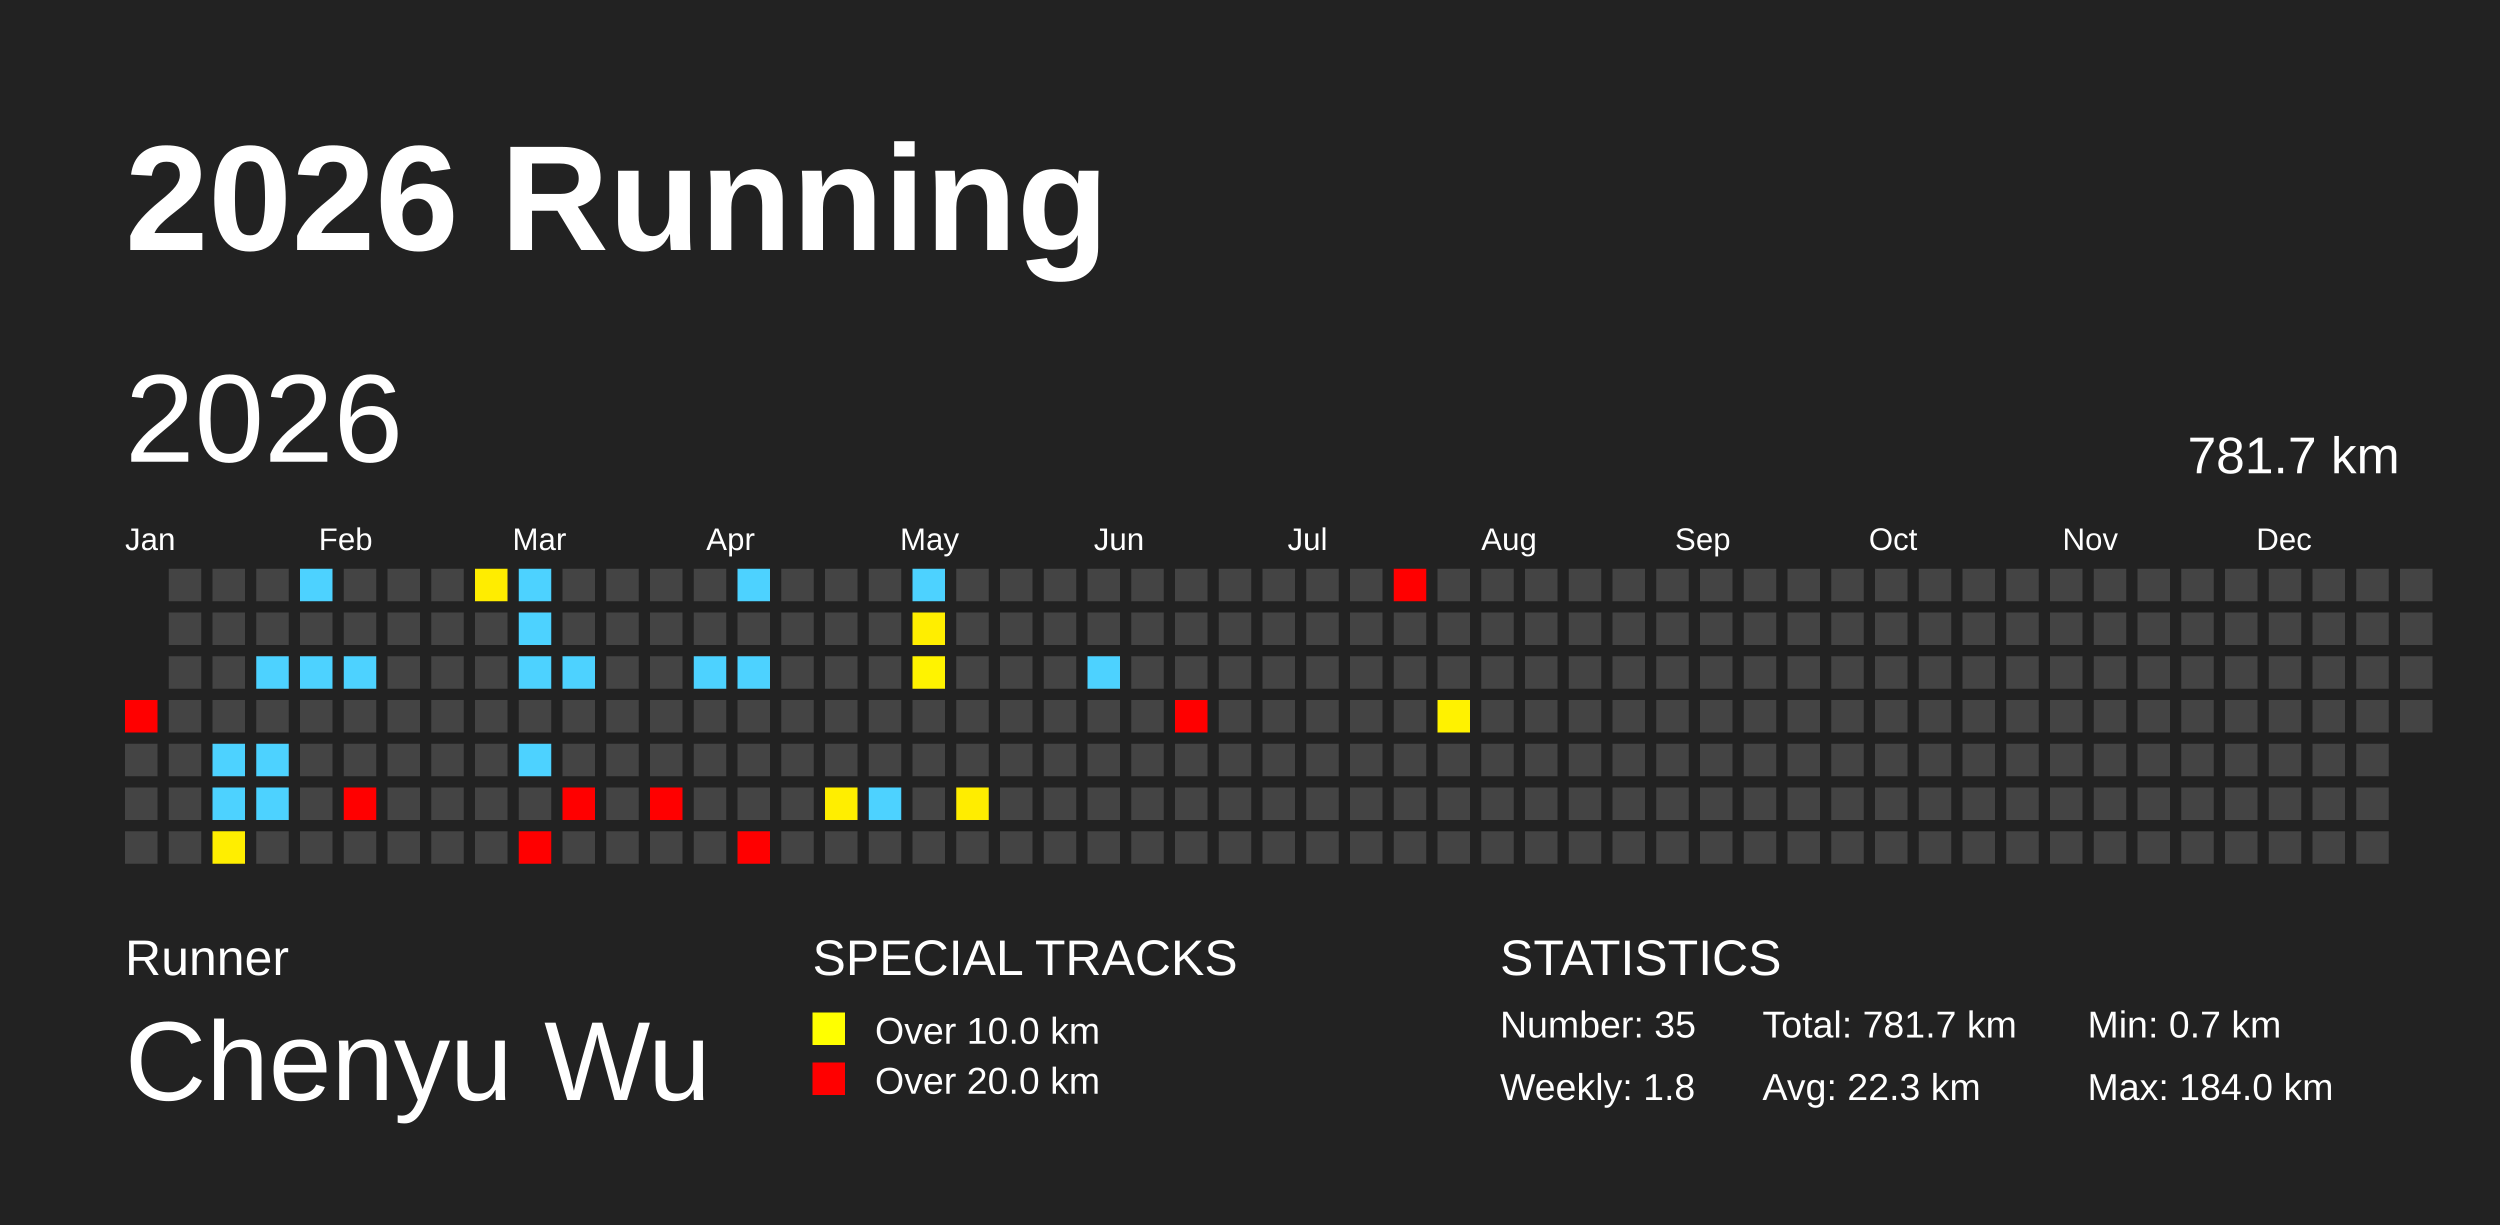
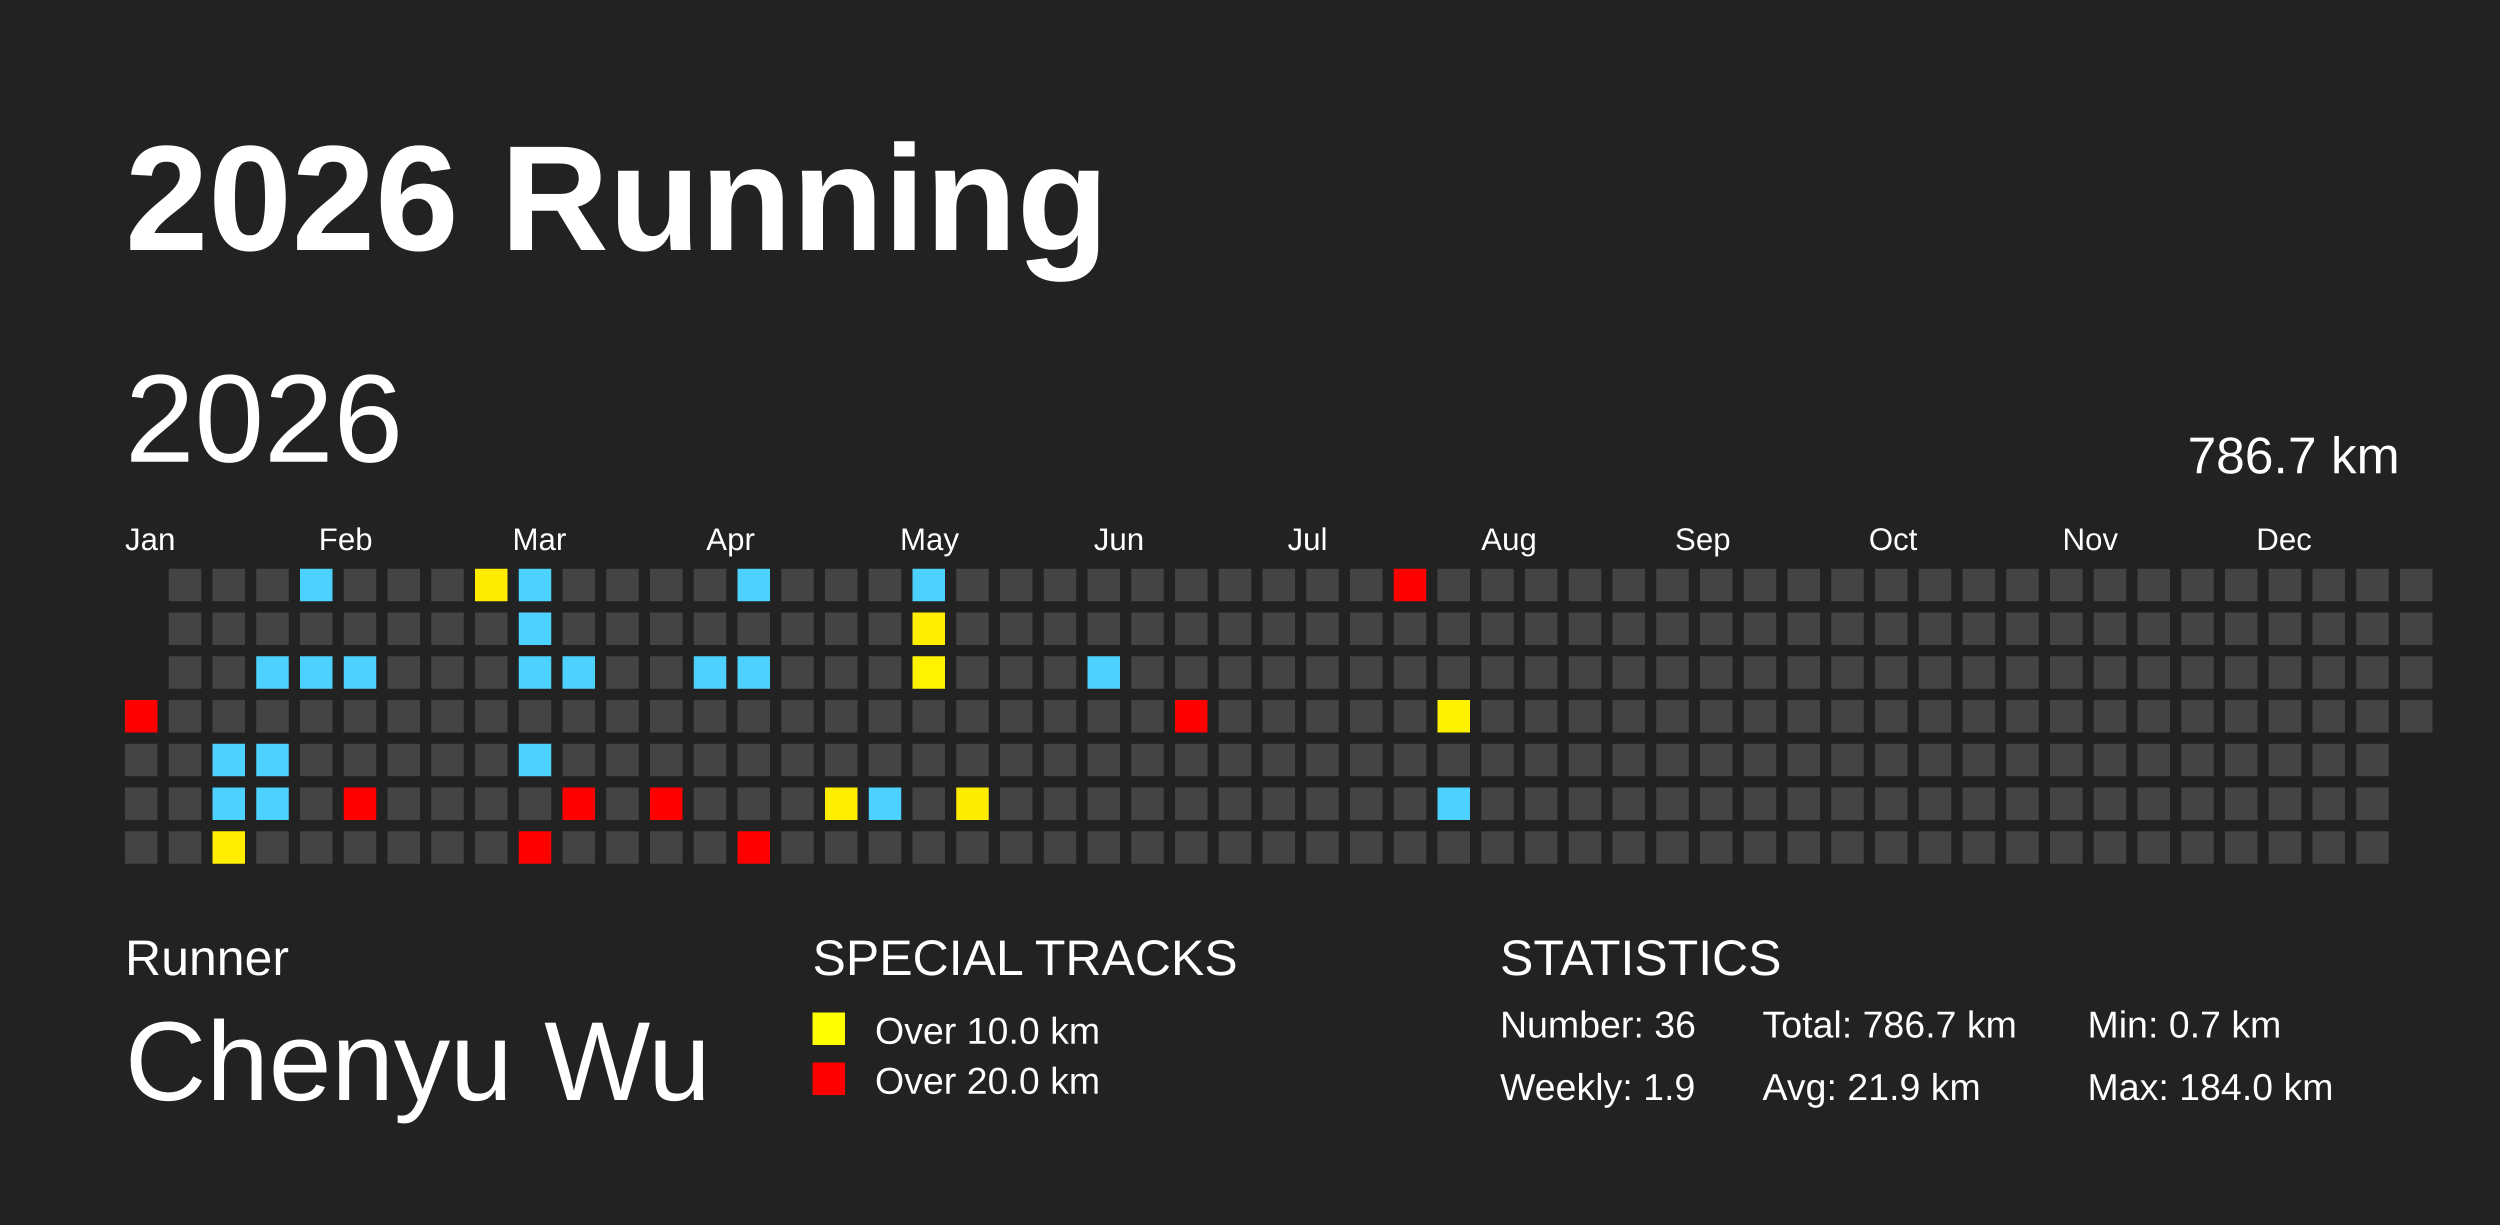
<svg xmlns="http://www.w3.org/2000/svg" baseProfile="full" height="98mm" version="1.1" viewBox="0,0,200,98" width="200mm">
  <defs />
  <rect fill="#222222" height="98" width="200" x="0" y="0" />
  <text fill="#FFFFFF" style="font-size:12px; font-family:Arial; font-weight:bold;" x="10" y="20">2026 Running</text>
  <text fill="#FFFFFF" style="font-size:4px; font-family:Arial" x="10" y="78">Runner</text>
  <text fill="#FFFFFF" style="font-size:9px; font-family:Arial" x="10" y="88">Chenyu Wu</text>
  <text fill="#FFFFFF" style="font-size:4px; font-family:Arial" x="65" y="78">SPECIAL TRACKS</text>
  <rect fill="yellow" height="2.6" width="2.6" x="65" y="81" />
  <text fill="#FFFFFF" style="font-size:3px; font-family:Arial" x="70" y="83.5">Over 10.0 km</text>
  <rect fill="red" height="2.6" width="2.6" x="65" y="85" />
  <text fill="#FFFFFF" style="font-size:3px; font-family:Arial" x="70" y="87.5">Over 20.0 km</text>
  <text fill="#FFFFFF" style="font-size:4px; font-family:Arial" x="120" y="78">STATISTICS</text>
-   <text fill="#FFFFFF" style="font-size:3px; font-family:Arial" x="120" y="83">Number: 35</text>
-   <text fill="#FFFFFF" style="font-size:3px; font-family:Arial" x="120" y="88">Weekly: 1.8</text>
-   <text fill="#FFFFFF" style="font-size:3px; font-family:Arial" x="141" y="83">Total: 781.7 km</text>
-   <text fill="#FFFFFF" style="font-size:3px; font-family:Arial" x="141" y="88">Avg: 22.3 km</text>
+   <text fill="#FFFFFF" style="font-size:3px; font-family:Arial" x="120" y="83">Number: 36</text>
+   <text fill="#FFFFFF" style="font-size:3px; font-family:Arial" x="120" y="88">Weekly: 1.9</text>
+   <text fill="#FFFFFF" style="font-size:3px; font-family:Arial" x="141" y="83">Total: 786.7 km</text>
+   <text fill="#FFFFFF" style="font-size:3px; font-family:Arial" x="141" y="88">Avg: 21.9 km</text>
  <text fill="#FFFFFF" style="font-size:3px; font-family:Arial" x="167" y="83">Min: 0.7 km</text>
  <text fill="#FFFFFF" style="font-size:3px; font-family:Arial" x="167" y="88">Max: 184.0 km</text>
  <text dominant-baseline="hanging" fill="#FFFFFF" style="font-size:10.0px; font-family:Arial;" x="10" y="30">2026</text>
-   <text dominant-baseline="hanging" fill="#FFFFFF" style="font-size:4.125px; font-family:Arial;" x="175" y="35">781.7 km</text>
+   <text dominant-baseline="hanging" fill="#FFFFFF" style="font-size:4.125px; font-family:Arial;" x="175" y="35">786.7 km</text>
  <text fill="#FFFFFF" style="font-size:2.5px; font-family:Arial" x="10.0" y="44">Jan</text>
  <text fill="#FFFFFF" style="font-size:2.5px; font-family:Arial" x="25.5" y="44">Feb</text>
  <text fill="#FFFFFF" style="font-size:2.5px; font-family:Arial" x="41.0" y="44">Mar</text>
  <text fill="#FFFFFF" style="font-size:2.5px; font-family:Arial" x="56.5" y="44">Apr</text>
  <text fill="#FFFFFF" style="font-size:2.5px; font-family:Arial" x="72.0" y="44">May</text>
  <text fill="#FFFFFF" style="font-size:2.5px; font-family:Arial" x="87.5" y="44">Jun</text>
  <text fill="#FFFFFF" style="font-size:2.5px; font-family:Arial" x="103.0" y="44">Jul</text>
  <text fill="#FFFFFF" style="font-size:2.5px; font-family:Arial" x="118.5" y="44">Aug</text>
  <text fill="#FFFFFF" style="font-size:2.5px; font-family:Arial" x="134.0" y="44">Sep</text>
  <text fill="#FFFFFF" style="font-size:2.5px; font-family:Arial" x="149.5" y="44">Oct</text>
  <text fill="#FFFFFF" style="font-size:2.5px; font-family:Arial" x="165.0" y="44">Nov</text>
  <text fill="#FFFFFF" style="font-size:2.5px; font-family:Arial" x="180.5" y="44">Dec</text>
  <rect fill="red" height="2.6" width="2.6" x="10.0" y="56.0" />
  <rect fill="#444444" height="2.6" width="2.6" x="10.0" y="59.5" />
  <rect fill="#444444" height="2.6" width="2.6" x="10.0" y="63.0" />
  <rect fill="#444444" height="2.6" width="2.6" x="10.0" y="66.5" />
  <rect fill="#444444" height="2.6" width="2.6" x="13.5" y="45.5" />
  <rect fill="#444444" height="2.6" width="2.6" x="13.5" y="49.0" />
  <rect fill="#444444" height="2.6" width="2.6" x="13.5" y="52.5" />
  <rect fill="#444444" height="2.6" width="2.6" x="13.5" y="56.0" />
  <rect fill="#444444" height="2.6" width="2.6" x="13.5" y="59.5" />
  <rect fill="#444444" height="2.6" width="2.6" x="13.5" y="63.0" />
  <rect fill="#444444" height="2.6" width="2.6" x="13.5" y="66.5" />
  <rect fill="#444444" height="2.6" width="2.6" x="17.0" y="45.5" />
  <rect fill="#444444" height="2.6" width="2.6" x="17.0" y="49.0" />
  <rect fill="#444444" height="2.6" width="2.6" x="17.0" y="52.5" />
  <rect fill="#444444" height="2.6" width="2.6" x="17.0" y="56.0" />
  <rect fill="#4dd2ff" height="2.6" width="2.6" x="17.0" y="59.5" />
  <rect fill="#4dd2ff" height="2.6" width="2.6" x="17.0" y="63.0" />
  <rect fill="#ffee00" height="2.6" width="2.6" x="17.0" y="66.5" />
  <rect fill="#444444" height="2.6" width="2.6" x="20.5" y="45.5" />
  <rect fill="#444444" height="2.6" width="2.6" x="20.5" y="49.0" />
  <rect fill="#4dd2ff" height="2.6" width="2.6" x="20.5" y="52.5" />
  <rect fill="#444444" height="2.6" width="2.6" x="20.5" y="56.0" />
  <rect fill="#4dd2ff" height="2.6" width="2.6" x="20.5" y="59.5" />
  <rect fill="#4dd2ff" height="2.6" width="2.6" x="20.5" y="63.0" />
  <rect fill="#444444" height="2.6" width="2.6" x="20.5" y="66.5" />
  <rect fill="#4dd2ff" height="2.6" width="2.6" x="24.0" y="45.5" />
  <rect fill="#444444" height="2.6" width="2.6" x="24.0" y="49.0" />
  <rect fill="#4dd2ff" height="2.6" width="2.6" x="24.0" y="52.5" />
  <rect fill="#444444" height="2.6" width="2.6" x="24.0" y="56.0" />
  <rect fill="#444444" height="2.6" width="2.6" x="24.0" y="59.5" />
  <rect fill="#444444" height="2.6" width="2.6" x="24.0" y="63.0" />
  <rect fill="#444444" height="2.6" width="2.6" x="24.0" y="66.5" />
  <rect fill="#444444" height="2.6" width="2.6" x="27.5" y="45.5" />
  <rect fill="#444444" height="2.6" width="2.6" x="27.5" y="49.0" />
  <rect fill="#4dd2ff" height="2.6" width="2.6" x="27.5" y="52.5" />
  <rect fill="#444444" height="2.6" width="2.6" x="27.5" y="56.0" />
  <rect fill="#444444" height="2.6" width="2.6" x="27.5" y="59.5" />
  <rect fill="red" height="2.6" width="2.6" x="27.5" y="63.0" />
  <rect fill="#444444" height="2.6" width="2.6" x="27.5" y="66.5" />
  <rect fill="#444444" height="2.6" width="2.6" x="31.0" y="45.5" />
  <rect fill="#444444" height="2.6" width="2.6" x="31.0" y="49.0" />
  <rect fill="#444444" height="2.6" width="2.6" x="31.0" y="52.5" />
  <rect fill="#444444" height="2.6" width="2.6" x="31.0" y="56.0" />
  <rect fill="#444444" height="2.6" width="2.6" x="31.0" y="59.5" />
  <rect fill="#444444" height="2.6" width="2.6" x="31.0" y="63.0" />
  <rect fill="#444444" height="2.6" width="2.6" x="31.0" y="66.5" />
  <rect fill="#444444" height="2.6" width="2.6" x="34.5" y="45.5" />
  <rect fill="#444444" height="2.6" width="2.6" x="34.5" y="49.0" />
  <rect fill="#444444" height="2.6" width="2.6" x="34.5" y="52.5" />
  <rect fill="#444444" height="2.6" width="2.6" x="34.5" y="56.0" />
  <rect fill="#444444" height="2.6" width="2.6" x="34.5" y="59.5" />
  <rect fill="#444444" height="2.6" width="2.6" x="34.5" y="63.0" />
  <rect fill="#444444" height="2.6" width="2.6" x="34.5" y="66.5" />
  <rect fill="#ffed00" height="2.6" width="2.6" x="38.0" y="45.5" />
  <rect fill="#444444" height="2.6" width="2.6" x="38.0" y="49.0" />
  <rect fill="#444444" height="2.6" width="2.6" x="38.0" y="52.5" />
  <rect fill="#444444" height="2.6" width="2.6" x="38.0" y="56.0" />
  <rect fill="#444444" height="2.6" width="2.6" x="38.0" y="59.5" />
  <rect fill="#444444" height="2.6" width="2.6" x="38.0" y="63.0" />
  <rect fill="#444444" height="2.6" width="2.6" x="38.0" y="66.5" />
  <rect fill="#4dd2ff" height="2.6" width="2.6" x="41.5" y="45.5" />
  <rect fill="#4dd2ff" height="2.6" width="2.6" x="41.5" y="49.0" />
  <rect fill="#4dd2ff" height="2.6" width="2.6" x="41.5" y="52.5" />
  <rect fill="#444444" height="2.6" width="2.6" x="41.5" y="56.0" />
  <rect fill="#4dd2ff" height="2.6" width="2.6" x="41.5" y="59.5" />
  <rect fill="#444444" height="2.6" width="2.6" x="41.5" y="63.0" />
  <rect fill="red" height="2.6" width="2.6" x="41.5" y="66.5" />
  <rect fill="#444444" height="2.6" width="2.6" x="45.0" y="45.5" />
  <rect fill="#444444" height="2.6" width="2.6" x="45.0" y="49.0" />
  <rect fill="#4dd2ff" height="2.6" width="2.6" x="45.0" y="52.5" />
  <rect fill="#444444" height="2.6" width="2.6" x="45.0" y="56.0" />
  <rect fill="#444444" height="2.6" width="2.6" x="45.0" y="59.5" />
  <rect fill="red" height="2.6" width="2.6" x="45.0" y="63.0" />
  <rect fill="#444444" height="2.6" width="2.6" x="45.0" y="66.5" />
  <rect fill="#444444" height="2.6" width="2.6" x="48.5" y="45.5" />
  <rect fill="#444444" height="2.6" width="2.6" x="48.5" y="49.0" />
  <rect fill="#444444" height="2.6" width="2.6" x="48.5" y="52.5" />
  <rect fill="#444444" height="2.6" width="2.6" x="48.5" y="56.0" />
  <rect fill="#444444" height="2.6" width="2.6" x="48.5" y="59.5" />
  <rect fill="#444444" height="2.6" width="2.6" x="48.5" y="63.0" />
  <rect fill="#444444" height="2.6" width="2.6" x="48.5" y="66.5" />
  <rect fill="#444444" height="2.6" width="2.6" x="52.0" y="45.5" />
  <rect fill="#444444" height="2.6" width="2.6" x="52.0" y="49.0" />
  <rect fill="#444444" height="2.6" width="2.6" x="52.0" y="52.5" />
  <rect fill="#444444" height="2.6" width="2.6" x="52.0" y="56.0" />
  <rect fill="#444444" height="2.6" width="2.6" x="52.0" y="59.5" />
  <rect fill="red" height="2.6" width="2.6" x="52.0" y="63.0" />
  <rect fill="#444444" height="2.6" width="2.6" x="52.0" y="66.5" />
  <rect fill="#444444" height="2.6" width="2.6" x="55.5" y="45.5" />
  <rect fill="#444444" height="2.6" width="2.6" x="55.5" y="49.0" />
  <rect fill="#4dd2ff" height="2.6" width="2.6" x="55.5" y="52.5" />
  <rect fill="#444444" height="2.6" width="2.6" x="55.5" y="56.0" />
  <rect fill="#444444" height="2.6" width="2.6" x="55.5" y="59.5" />
  <rect fill="#444444" height="2.6" width="2.6" x="55.5" y="63.0" />
  <rect fill="#444444" height="2.6" width="2.6" x="55.5" y="66.5" />
  <rect fill="#4dd2ff" height="2.6" width="2.6" x="59.0" y="45.5" />
  <rect fill="#444444" height="2.6" width="2.6" x="59.0" y="49.0" />
  <rect fill="#4dd2ff" height="2.6" width="2.6" x="59.0" y="52.5" />
  <rect fill="#444444" height="2.6" width="2.6" x="59.0" y="56.0" />
  <rect fill="#444444" height="2.6" width="2.6" x="59.0" y="59.5" />
  <rect fill="#444444" height="2.6" width="2.6" x="59.0" y="63.0" />
  <rect fill="red" height="2.6" width="2.6" x="59.0" y="66.5" />
  <rect fill="#444444" height="2.6" width="2.6" x="62.5" y="45.5" />
  <rect fill="#444444" height="2.6" width="2.6" x="62.5" y="49.0" />
  <rect fill="#444444" height="2.6" width="2.6" x="62.5" y="52.5" />
  <rect fill="#444444" height="2.6" width="2.6" x="62.5" y="56.0" />
  <rect fill="#444444" height="2.6" width="2.6" x="62.5" y="59.5" />
  <rect fill="#444444" height="2.6" width="2.6" x="62.5" y="63.0" />
  <rect fill="#444444" height="2.6" width="2.6" x="62.5" y="66.5" />
  <rect fill="#444444" height="2.6" width="2.6" x="66.0" y="45.5" />
  <rect fill="#444444" height="2.6" width="2.6" x="66.0" y="49.0" />
  <rect fill="#444444" height="2.6" width="2.6" x="66.0" y="52.5" />
  <rect fill="#444444" height="2.6" width="2.6" x="66.0" y="56.0" />
  <rect fill="#444444" height="2.6" width="2.6" x="66.0" y="59.5" />
  <rect fill="#ffee00" height="2.6" width="2.6" x="66.0" y="63.0" />
  <rect fill="#444444" height="2.6" width="2.6" x="66.0" y="66.5" />
  <rect fill="#444444" height="2.6" width="2.6" x="69.5" y="45.5" />
  <rect fill="#444444" height="2.6" width="2.6" x="69.5" y="49.0" />
  <rect fill="#444444" height="2.6" width="2.6" x="69.5" y="52.5" />
  <rect fill="#444444" height="2.6" width="2.6" x="69.5" y="56.0" />
  <rect fill="#444444" height="2.6" width="2.6" x="69.5" y="59.5" />
  <rect fill="#4dd2ff" height="2.6" width="2.6" x="69.5" y="63.0" />
  <rect fill="#444444" height="2.6" width="2.6" x="69.5" y="66.5" />
  <rect fill="#4dd2ff" height="2.6" width="2.6" x="73.0" y="45.5" />
  <rect fill="#ffee00" height="2.6" width="2.6" x="73.0" y="49.0" />
  <rect fill="#fff300" height="2.6" width="2.6" x="73.0" y="52.5" />
  <rect fill="#444444" height="2.6" width="2.6" x="73.0" y="56.0" />
  <rect fill="#444444" height="2.6" width="2.6" x="73.0" y="59.5" />
  <rect fill="#444444" height="2.6" width="2.6" x="73.0" y="63.0" />
  <rect fill="#444444" height="2.6" width="2.6" x="73.0" y="66.5" />
  <rect fill="#444444" height="2.6" width="2.6" x="76.5" y="45.5" />
  <rect fill="#444444" height="2.6" width="2.6" x="76.5" y="49.0" />
  <rect fill="#444444" height="2.6" width="2.6" x="76.5" y="52.5" />
  <rect fill="#444444" height="2.6" width="2.6" x="76.5" y="56.0" />
  <rect fill="#444444" height="2.6" width="2.6" x="76.5" y="59.5" />
  <rect fill="#ffed00" height="2.6" width="2.6" x="76.5" y="63.0" />
  <rect fill="#444444" height="2.6" width="2.6" x="76.5" y="66.5" />
  <rect fill="#444444" height="2.6" width="2.6" x="80.0" y="45.5" />
  <rect fill="#444444" height="2.6" width="2.6" x="80.0" y="49.0" />
  <rect fill="#444444" height="2.6" width="2.6" x="80.0" y="52.5" />
  <rect fill="#444444" height="2.6" width="2.6" x="80.0" y="56.0" />
  <rect fill="#444444" height="2.6" width="2.6" x="80.0" y="59.5" />
  <rect fill="#444444" height="2.6" width="2.6" x="80.0" y="63.0" />
  <rect fill="#444444" height="2.6" width="2.6" x="80.0" y="66.5" />
  <rect fill="#444444" height="2.6" width="2.6" x="83.5" y="45.5" />
  <rect fill="#444444" height="2.6" width="2.6" x="83.5" y="49.0" />
  <rect fill="#444444" height="2.6" width="2.6" x="83.5" y="52.5" />
  <rect fill="#444444" height="2.6" width="2.6" x="83.5" y="56.0" />
  <rect fill="#444444" height="2.6" width="2.6" x="83.5" y="59.5" />
  <rect fill="#444444" height="2.6" width="2.6" x="83.5" y="63.0" />
  <rect fill="#444444" height="2.6" width="2.6" x="83.5" y="66.5" />
  <rect fill="#444444" height="2.6" width="2.6" x="87.0" y="45.5" />
  <rect fill="#444444" height="2.6" width="2.6" x="87.0" y="49.0" />
  <rect fill="#4dd2ff" height="2.6" width="2.6" x="87.0" y="52.5" />
  <rect fill="#444444" height="2.6" width="2.6" x="87.0" y="56.0" />
  <rect fill="#444444" height="2.6" width="2.6" x="87.0" y="59.5" />
  <rect fill="#444444" height="2.6" width="2.6" x="87.0" y="63.0" />
  <rect fill="#444444" height="2.6" width="2.6" x="87.0" y="66.5" />
  <rect fill="#444444" height="2.6" width="2.6" x="90.5" y="45.5" />
  <rect fill="#444444" height="2.6" width="2.6" x="90.5" y="49.0" />
  <rect fill="#444444" height="2.6" width="2.6" x="90.5" y="52.5" />
  <rect fill="#444444" height="2.6" width="2.6" x="90.5" y="56.0" />
  <rect fill="#444444" height="2.6" width="2.6" x="90.5" y="59.5" />
  <rect fill="#444444" height="2.6" width="2.6" x="90.5" y="63.0" />
  <rect fill="#444444" height="2.6" width="2.6" x="90.5" y="66.5" />
  <rect fill="#444444" height="2.6" width="2.6" x="94.0" y="45.5" />
  <rect fill="#444444" height="2.6" width="2.6" x="94.0" y="49.0" />
  <rect fill="#444444" height="2.6" width="2.6" x="94.0" y="52.5" />
  <rect fill="red" height="2.6" width="2.6" x="94.0" y="56.0" />
  <rect fill="#444444" height="2.6" width="2.6" x="94.0" y="59.5" />
  <rect fill="#444444" height="2.6" width="2.6" x="94.0" y="63.0" />
  <rect fill="#444444" height="2.6" width="2.6" x="94.0" y="66.5" />
  <rect fill="#444444" height="2.6" width="2.6" x="97.5" y="45.5" />
  <rect fill="#444444" height="2.6" width="2.6" x="97.5" y="49.0" />
  <rect fill="#444444" height="2.6" width="2.6" x="97.5" y="52.5" />
  <rect fill="#444444" height="2.6" width="2.6" x="97.5" y="56.0" />
  <rect fill="#444444" height="2.6" width="2.6" x="97.5" y="59.5" />
  <rect fill="#444444" height="2.6" width="2.6" x="97.5" y="63.0" />
  <rect fill="#444444" height="2.6" width="2.6" x="97.5" y="66.5" />
  <rect fill="#444444" height="2.6" width="2.6" x="101.0" y="45.5" />
  <rect fill="#444444" height="2.6" width="2.6" x="101.0" y="49.0" />
  <rect fill="#444444" height="2.6" width="2.6" x="101.0" y="52.5" />
  <rect fill="#444444" height="2.6" width="2.6" x="101.0" y="56.0" />
  <rect fill="#444444" height="2.6" width="2.6" x="101.0" y="59.5" />
  <rect fill="#444444" height="2.6" width="2.6" x="101.0" y="63.0" />
  <rect fill="#444444" height="2.6" width="2.6" x="101.0" y="66.5" />
  <rect fill="#444444" height="2.6" width="2.6" x="104.5" y="45.5" />
  <rect fill="#444444" height="2.6" width="2.6" x="104.5" y="49.0" />
  <rect fill="#444444" height="2.6" width="2.6" x="104.5" y="52.5" />
  <rect fill="#444444" height="2.6" width="2.6" x="104.5" y="56.0" />
  <rect fill="#444444" height="2.6" width="2.6" x="104.5" y="59.5" />
  <rect fill="#444444" height="2.6" width="2.6" x="104.5" y="63.0" />
  <rect fill="#444444" height="2.6" width="2.6" x="104.5" y="66.5" />
  <rect fill="#444444" height="2.6" width="2.6" x="108.0" y="45.5" />
  <rect fill="#444444" height="2.6" width="2.6" x="108.0" y="49.0" />
  <rect fill="#444444" height="2.6" width="2.6" x="108.0" y="52.5" />
  <rect fill="#444444" height="2.6" width="2.6" x="108.0" y="56.0" />
  <rect fill="#444444" height="2.6" width="2.6" x="108.0" y="59.5" />
  <rect fill="#444444" height="2.6" width="2.6" x="108.0" y="63.0" />
  <rect fill="#444444" height="2.6" width="2.6" x="108.0" y="66.5" />
  <rect fill="red" height="2.6" width="2.6" x="111.5" y="45.5" />
  <rect fill="#444444" height="2.6" width="2.6" x="111.5" y="49.0" />
  <rect fill="#444444" height="2.6" width="2.6" x="111.5" y="52.5" />
  <rect fill="#444444" height="2.6" width="2.6" x="111.5" y="56.0" />
  <rect fill="#444444" height="2.6" width="2.6" x="111.5" y="59.5" />
  <rect fill="#444444" height="2.6" width="2.6" x="111.5" y="63.0" />
  <rect fill="#444444" height="2.6" width="2.6" x="111.5" y="66.5" />
  <rect fill="#444444" height="2.6" width="2.6" x="115.0" y="45.5" />
  <rect fill="#444444" height="2.6" width="2.6" x="115.0" y="49.0" />
  <rect fill="#444444" height="2.6" width="2.6" x="115.0" y="52.5" />
  <rect fill="#fff200" height="2.6" width="2.6" x="115.0" y="56.0" />
  <rect fill="#444444" height="2.6" width="2.6" x="115.0" y="59.5" />
-   <rect fill="#444444" height="2.6" width="2.6" x="115.0" y="63.0" />
+   <rect fill="#4dd2ff" height="2.6" width="2.6" x="115.0" y="63.0" />
  <rect fill="#444444" height="2.6" width="2.6" x="115.0" y="66.5" />
  <rect fill="#444444" height="2.6" width="2.6" x="118.5" y="45.5" />
  <rect fill="#444444" height="2.6" width="2.6" x="118.5" y="49.0" />
  <rect fill="#444444" height="2.6" width="2.6" x="118.5" y="52.5" />
  <rect fill="#444444" height="2.6" width="2.6" x="118.5" y="56.0" />
  <rect fill="#444444" height="2.6" width="2.6" x="118.5" y="59.5" />
  <rect fill="#444444" height="2.6" width="2.6" x="118.5" y="63.0" />
  <rect fill="#444444" height="2.6" width="2.6" x="118.5" y="66.5" />
  <rect fill="#444444" height="2.6" width="2.6" x="122.0" y="45.5" />
  <rect fill="#444444" height="2.6" width="2.6" x="122.0" y="49.0" />
  <rect fill="#444444" height="2.6" width="2.6" x="122.0" y="52.5" />
  <rect fill="#444444" height="2.6" width="2.6" x="122.0" y="56.0" />
  <rect fill="#444444" height="2.6" width="2.6" x="122.0" y="59.5" />
  <rect fill="#444444" height="2.6" width="2.6" x="122.0" y="63.0" />
  <rect fill="#444444" height="2.6" width="2.6" x="122.0" y="66.5" />
  <rect fill="#444444" height="2.6" width="2.6" x="125.5" y="45.5" />
  <rect fill="#444444" height="2.6" width="2.6" x="125.5" y="49.0" />
  <rect fill="#444444" height="2.6" width="2.6" x="125.5" y="52.5" />
  <rect fill="#444444" height="2.6" width="2.6" x="125.5" y="56.0" />
  <rect fill="#444444" height="2.6" width="2.6" x="125.5" y="59.5" />
  <rect fill="#444444" height="2.6" width="2.6" x="125.5" y="63.0" />
  <rect fill="#444444" height="2.6" width="2.6" x="125.5" y="66.5" />
  <rect fill="#444444" height="2.6" width="2.6" x="129.0" y="45.5" />
  <rect fill="#444444" height="2.6" width="2.6" x="129.0" y="49.0" />
  <rect fill="#444444" height="2.6" width="2.6" x="129.0" y="52.5" />
  <rect fill="#444444" height="2.6" width="2.6" x="129.0" y="56.0" />
  <rect fill="#444444" height="2.6" width="2.6" x="129.0" y="59.5" />
  <rect fill="#444444" height="2.6" width="2.6" x="129.0" y="63.0" />
  <rect fill="#444444" height="2.6" width="2.6" x="129.0" y="66.5" />
  <rect fill="#444444" height="2.6" width="2.6" x="132.5" y="45.5" />
  <rect fill="#444444" height="2.6" width="2.6" x="132.5" y="49.0" />
  <rect fill="#444444" height="2.6" width="2.6" x="132.5" y="52.5" />
  <rect fill="#444444" height="2.6" width="2.6" x="132.5" y="56.0" />
  <rect fill="#444444" height="2.6" width="2.6" x="132.5" y="59.5" />
  <rect fill="#444444" height="2.6" width="2.6" x="132.5" y="63.0" />
  <rect fill="#444444" height="2.6" width="2.6" x="132.5" y="66.5" />
  <rect fill="#444444" height="2.6" width="2.6" x="136.0" y="45.5" />
  <rect fill="#444444" height="2.6" width="2.6" x="136.0" y="49.0" />
  <rect fill="#444444" height="2.6" width="2.6" x="136.0" y="52.5" />
  <rect fill="#444444" height="2.6" width="2.6" x="136.0" y="56.0" />
  <rect fill="#444444" height="2.6" width="2.6" x="136.0" y="59.5" />
  <rect fill="#444444" height="2.6" width="2.6" x="136.0" y="63.0" />
  <rect fill="#444444" height="2.6" width="2.6" x="136.0" y="66.5" />
  <rect fill="#444444" height="2.6" width="2.6" x="139.5" y="45.5" />
  <rect fill="#444444" height="2.6" width="2.6" x="139.5" y="49.0" />
  <rect fill="#444444" height="2.6" width="2.6" x="139.5" y="52.5" />
  <rect fill="#444444" height="2.6" width="2.6" x="139.5" y="56.0" />
  <rect fill="#444444" height="2.6" width="2.6" x="139.5" y="59.5" />
  <rect fill="#444444" height="2.6" width="2.6" x="139.5" y="63.0" />
  <rect fill="#444444" height="2.6" width="2.6" x="139.5" y="66.5" />
  <rect fill="#444444" height="2.6" width="2.6" x="143.0" y="45.5" />
  <rect fill="#444444" height="2.6" width="2.6" x="143.0" y="49.0" />
  <rect fill="#444444" height="2.6" width="2.6" x="143.0" y="52.5" />
  <rect fill="#444444" height="2.6" width="2.6" x="143.0" y="56.0" />
  <rect fill="#444444" height="2.6" width="2.6" x="143.0" y="59.5" />
  <rect fill="#444444" height="2.6" width="2.6" x="143.0" y="63.0" />
  <rect fill="#444444" height="2.6" width="2.6" x="143.0" y="66.5" />
  <rect fill="#444444" height="2.6" width="2.6" x="146.5" y="45.5" />
  <rect fill="#444444" height="2.6" width="2.6" x="146.5" y="49.0" />
  <rect fill="#444444" height="2.6" width="2.6" x="146.5" y="52.5" />
  <rect fill="#444444" height="2.6" width="2.6" x="146.5" y="56.0" />
  <rect fill="#444444" height="2.6" width="2.6" x="146.5" y="59.5" />
  <rect fill="#444444" height="2.6" width="2.6" x="146.5" y="63.0" />
  <rect fill="#444444" height="2.6" width="2.6" x="146.5" y="66.5" />
  <rect fill="#444444" height="2.6" width="2.6" x="150.0" y="45.5" />
  <rect fill="#444444" height="2.6" width="2.6" x="150.0" y="49.0" />
  <rect fill="#444444" height="2.6" width="2.6" x="150.0" y="52.5" />
  <rect fill="#444444" height="2.6" width="2.6" x="150.0" y="56.0" />
  <rect fill="#444444" height="2.6" width="2.6" x="150.0" y="59.5" />
  <rect fill="#444444" height="2.6" width="2.6" x="150.0" y="63.0" />
  <rect fill="#444444" height="2.6" width="2.6" x="150.0" y="66.5" />
  <rect fill="#444444" height="2.6" width="2.6" x="153.5" y="45.5" />
  <rect fill="#444444" height="2.6" width="2.6" x="153.5" y="49.0" />
  <rect fill="#444444" height="2.6" width="2.6" x="153.5" y="52.5" />
  <rect fill="#444444" height="2.6" width="2.6" x="153.5" y="56.0" />
  <rect fill="#444444" height="2.6" width="2.6" x="153.5" y="59.5" />
  <rect fill="#444444" height="2.6" width="2.6" x="153.5" y="63.0" />
  <rect fill="#444444" height="2.6" width="2.6" x="153.5" y="66.5" />
  <rect fill="#444444" height="2.6" width="2.6" x="157.0" y="45.5" />
  <rect fill="#444444" height="2.6" width="2.6" x="157.0" y="49.0" />
  <rect fill="#444444" height="2.6" width="2.6" x="157.0" y="52.5" />
  <rect fill="#444444" height="2.6" width="2.6" x="157.0" y="56.0" />
  <rect fill="#444444" height="2.6" width="2.6" x="157.0" y="59.5" />
  <rect fill="#444444" height="2.6" width="2.6" x="157.0" y="63.0" />
  <rect fill="#444444" height="2.6" width="2.6" x="157.0" y="66.5" />
  <rect fill="#444444" height="2.6" width="2.6" x="160.5" y="45.5" />
  <rect fill="#444444" height="2.6" width="2.6" x="160.5" y="49.0" />
  <rect fill="#444444" height="2.6" width="2.6" x="160.5" y="52.5" />
  <rect fill="#444444" height="2.6" width="2.6" x="160.5" y="56.0" />
  <rect fill="#444444" height="2.6" width="2.6" x="160.5" y="59.5" />
  <rect fill="#444444" height="2.6" width="2.6" x="160.5" y="63.0" />
  <rect fill="#444444" height="2.6" width="2.6" x="160.5" y="66.5" />
  <rect fill="#444444" height="2.6" width="2.6" x="164.0" y="45.5" />
  <rect fill="#444444" height="2.6" width="2.6" x="164.0" y="49.0" />
  <rect fill="#444444" height="2.6" width="2.6" x="164.0" y="52.5" />
  <rect fill="#444444" height="2.6" width="2.6" x="164.0" y="56.0" />
  <rect fill="#444444" height="2.6" width="2.6" x="164.0" y="59.5" />
  <rect fill="#444444" height="2.6" width="2.6" x="164.0" y="63.0" />
  <rect fill="#444444" height="2.6" width="2.6" x="164.0" y="66.5" />
  <rect fill="#444444" height="2.6" width="2.6" x="167.5" y="45.5" />
  <rect fill="#444444" height="2.6" width="2.6" x="167.5" y="49.0" />
  <rect fill="#444444" height="2.6" width="2.6" x="167.5" y="52.5" />
  <rect fill="#444444" height="2.6" width="2.6" x="167.5" y="56.0" />
  <rect fill="#444444" height="2.6" width="2.6" x="167.5" y="59.5" />
  <rect fill="#444444" height="2.6" width="2.6" x="167.5" y="63.0" />
  <rect fill="#444444" height="2.6" width="2.6" x="167.5" y="66.5" />
  <rect fill="#444444" height="2.6" width="2.6" x="171.0" y="45.5" />
  <rect fill="#444444" height="2.6" width="2.6" x="171.0" y="49.0" />
  <rect fill="#444444" height="2.6" width="2.6" x="171.0" y="52.5" />
  <rect fill="#444444" height="2.6" width="2.6" x="171.0" y="56.0" />
  <rect fill="#444444" height="2.6" width="2.6" x="171.0" y="59.5" />
  <rect fill="#444444" height="2.6" width="2.6" x="171.0" y="63.0" />
  <rect fill="#444444" height="2.6" width="2.6" x="171.0" y="66.5" />
  <rect fill="#444444" height="2.6" width="2.6" x="174.5" y="45.5" />
  <rect fill="#444444" height="2.6" width="2.6" x="174.5" y="49.0" />
  <rect fill="#444444" height="2.6" width="2.6" x="174.5" y="52.5" />
  <rect fill="#444444" height="2.6" width="2.6" x="174.5" y="56.0" />
  <rect fill="#444444" height="2.6" width="2.6" x="174.5" y="59.5" />
  <rect fill="#444444" height="2.6" width="2.6" x="174.5" y="63.0" />
  <rect fill="#444444" height="2.6" width="2.6" x="174.5" y="66.5" />
  <rect fill="#444444" height="2.6" width="2.6" x="178.0" y="45.5" />
  <rect fill="#444444" height="2.6" width="2.6" x="178.0" y="49.0" />
  <rect fill="#444444" height="2.6" width="2.6" x="178.0" y="52.5" />
  <rect fill="#444444" height="2.6" width="2.6" x="178.0" y="56.0" />
  <rect fill="#444444" height="2.6" width="2.6" x="178.0" y="59.5" />
  <rect fill="#444444" height="2.6" width="2.6" x="178.0" y="63.0" />
  <rect fill="#444444" height="2.6" width="2.6" x="178.0" y="66.5" />
  <rect fill="#444444" height="2.6" width="2.6" x="181.5" y="45.5" />
  <rect fill="#444444" height="2.6" width="2.6" x="181.5" y="49.0" />
  <rect fill="#444444" height="2.6" width="2.6" x="181.5" y="52.5" />
  <rect fill="#444444" height="2.6" width="2.6" x="181.5" y="56.0" />
  <rect fill="#444444" height="2.6" width="2.6" x="181.5" y="59.5" />
  <rect fill="#444444" height="2.6" width="2.6" x="181.5" y="63.0" />
  <rect fill="#444444" height="2.6" width="2.6" x="181.5" y="66.5" />
  <rect fill="#444444" height="2.6" width="2.6" x="185.0" y="45.5" />
  <rect fill="#444444" height="2.6" width="2.6" x="185.0" y="49.0" />
  <rect fill="#444444" height="2.6" width="2.6" x="185.0" y="52.5" />
  <rect fill="#444444" height="2.6" width="2.6" x="185.0" y="56.0" />
  <rect fill="#444444" height="2.6" width="2.6" x="185.0" y="59.5" />
  <rect fill="#444444" height="2.6" width="2.6" x="185.0" y="63.0" />
  <rect fill="#444444" height="2.6" width="2.6" x="185.0" y="66.5" />
  <rect fill="#444444" height="2.6" width="2.6" x="188.5" y="45.5" />
  <rect fill="#444444" height="2.6" width="2.6" x="188.5" y="49.0" />
  <rect fill="#444444" height="2.6" width="2.6" x="188.5" y="52.5" />
  <rect fill="#444444" height="2.6" width="2.6" x="188.5" y="56.0" />
  <rect fill="#444444" height="2.6" width="2.6" x="188.5" y="59.5" />
  <rect fill="#444444" height="2.6" width="2.6" x="188.5" y="63.0" />
  <rect fill="#444444" height="2.6" width="2.6" x="188.5" y="66.5" />
  <rect fill="#444444" height="2.6" width="2.6" x="192.0" y="45.5" />
  <rect fill="#444444" height="2.6" width="2.6" x="192.0" y="49.0" />
  <rect fill="#444444" height="2.6" width="2.6" x="192.0" y="52.5" />
  <rect fill="#444444" height="2.6" width="2.6" x="192.0" y="56.0" />
</svg>
